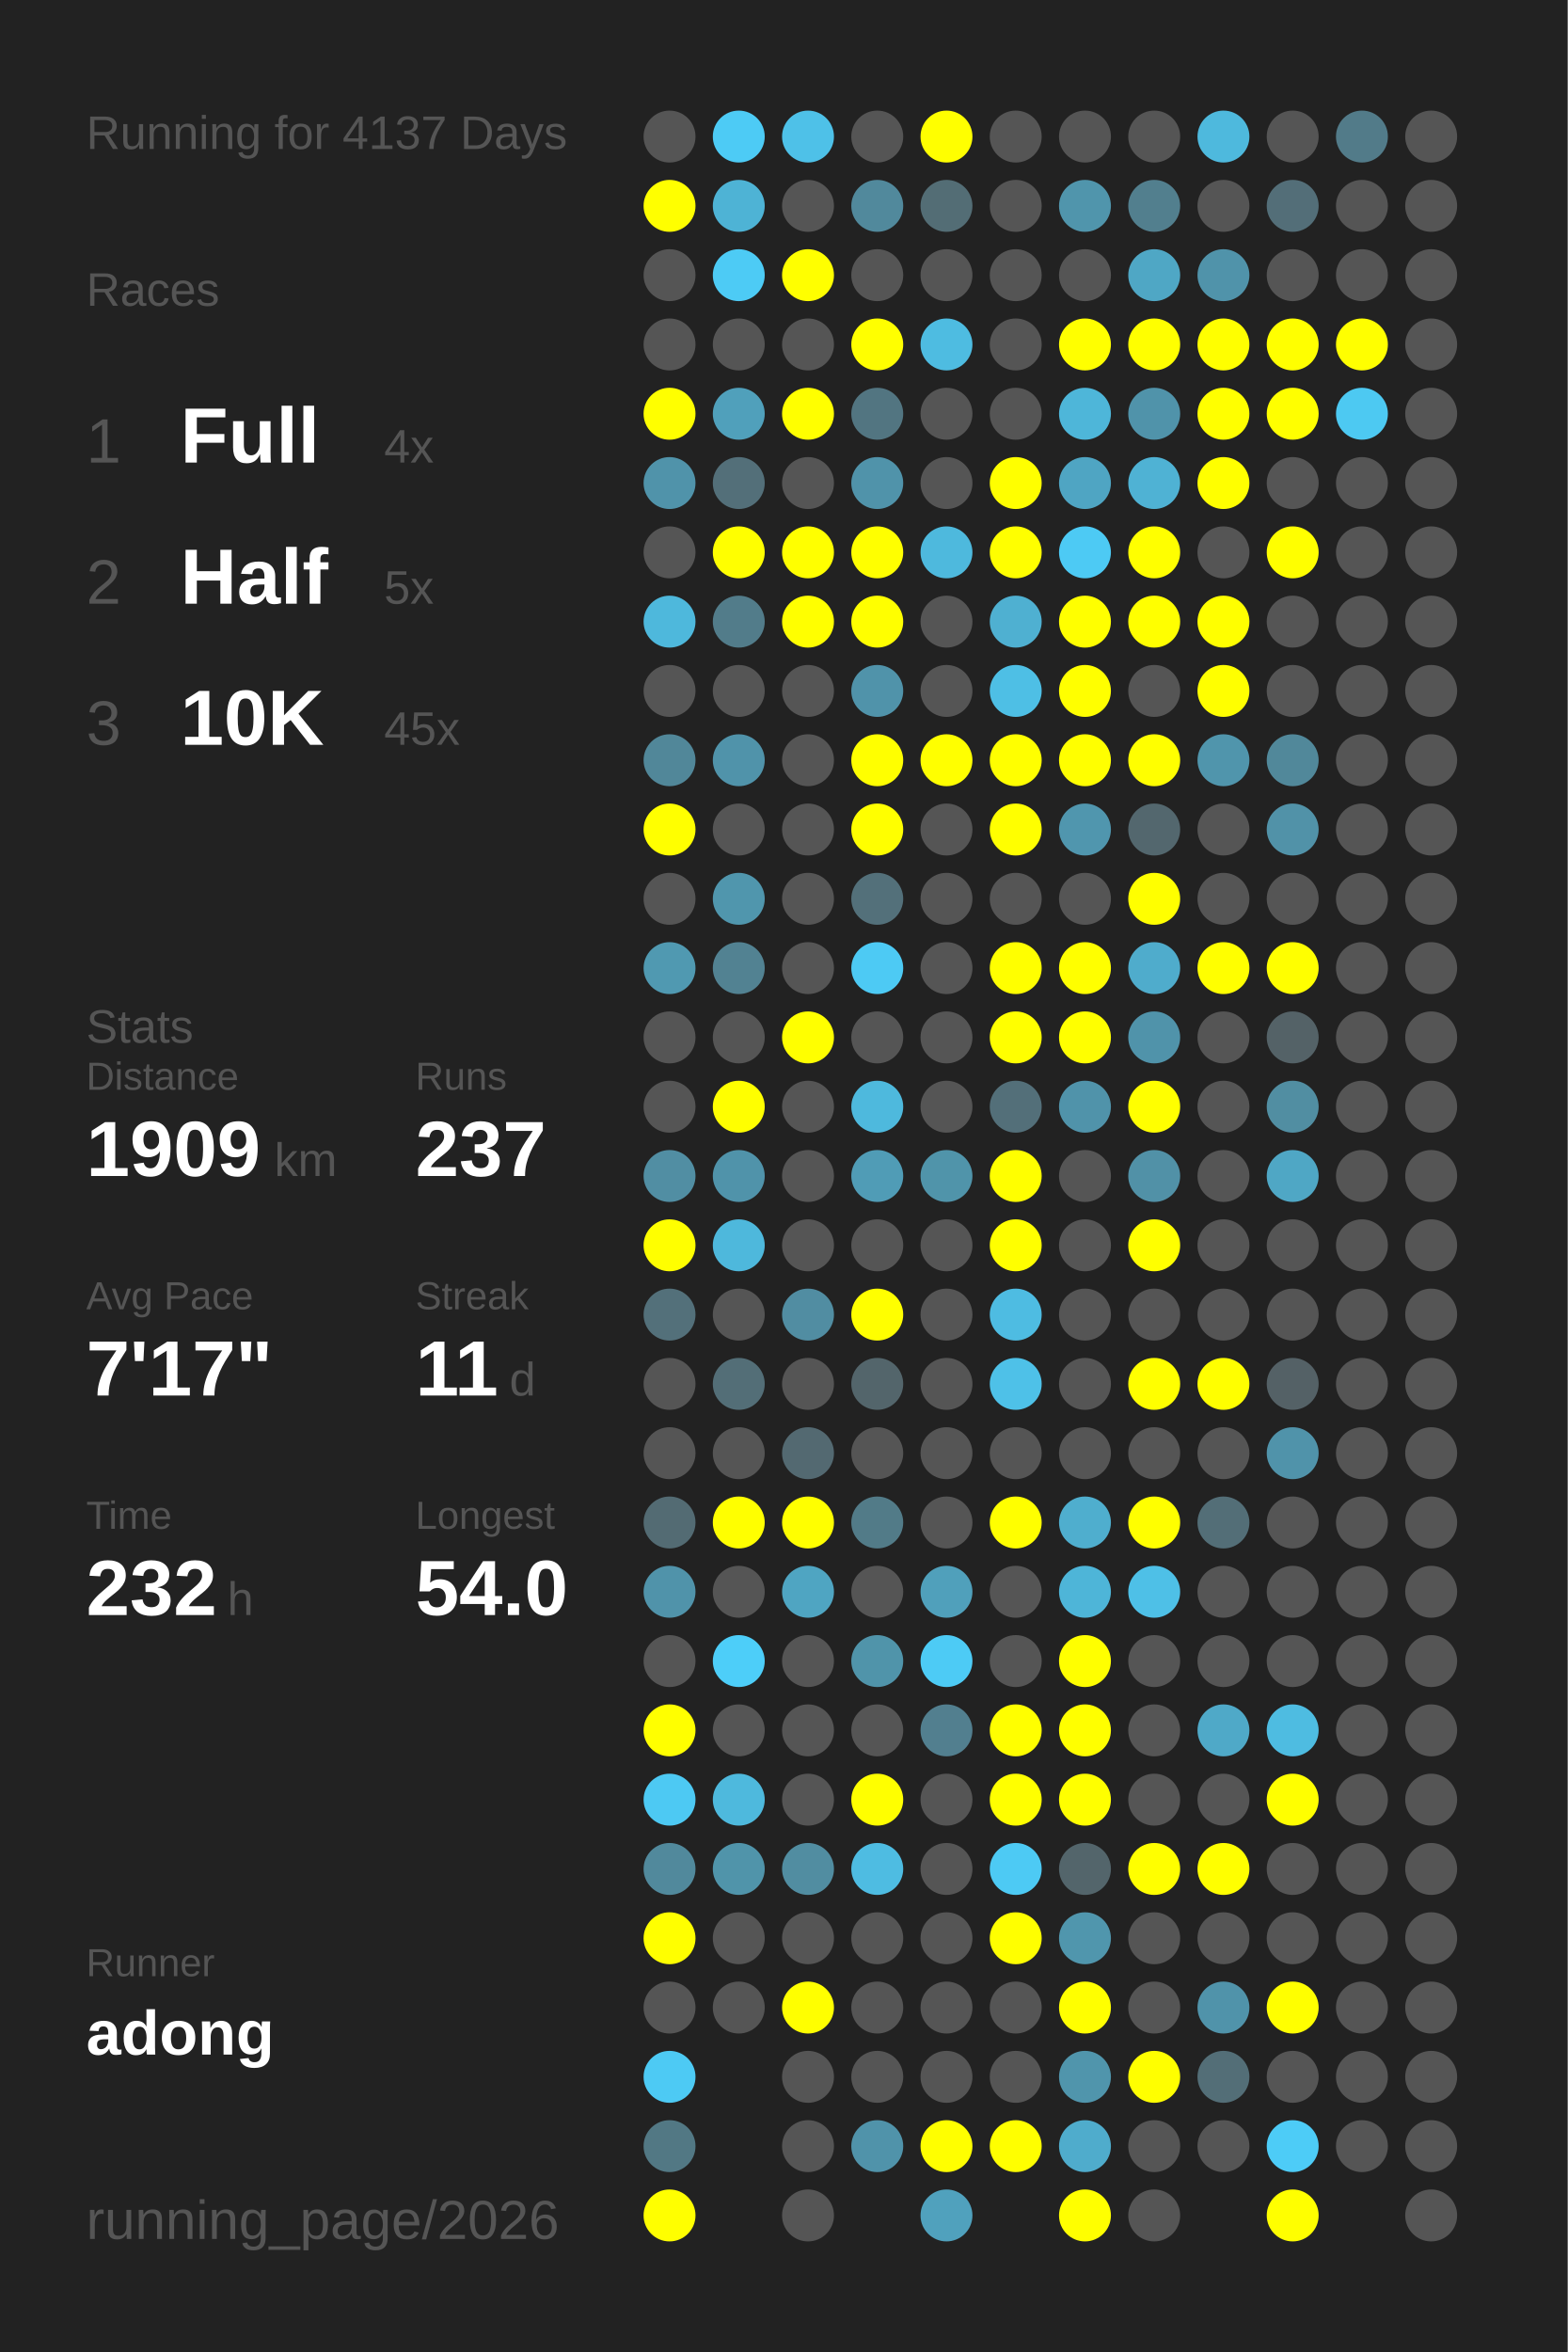
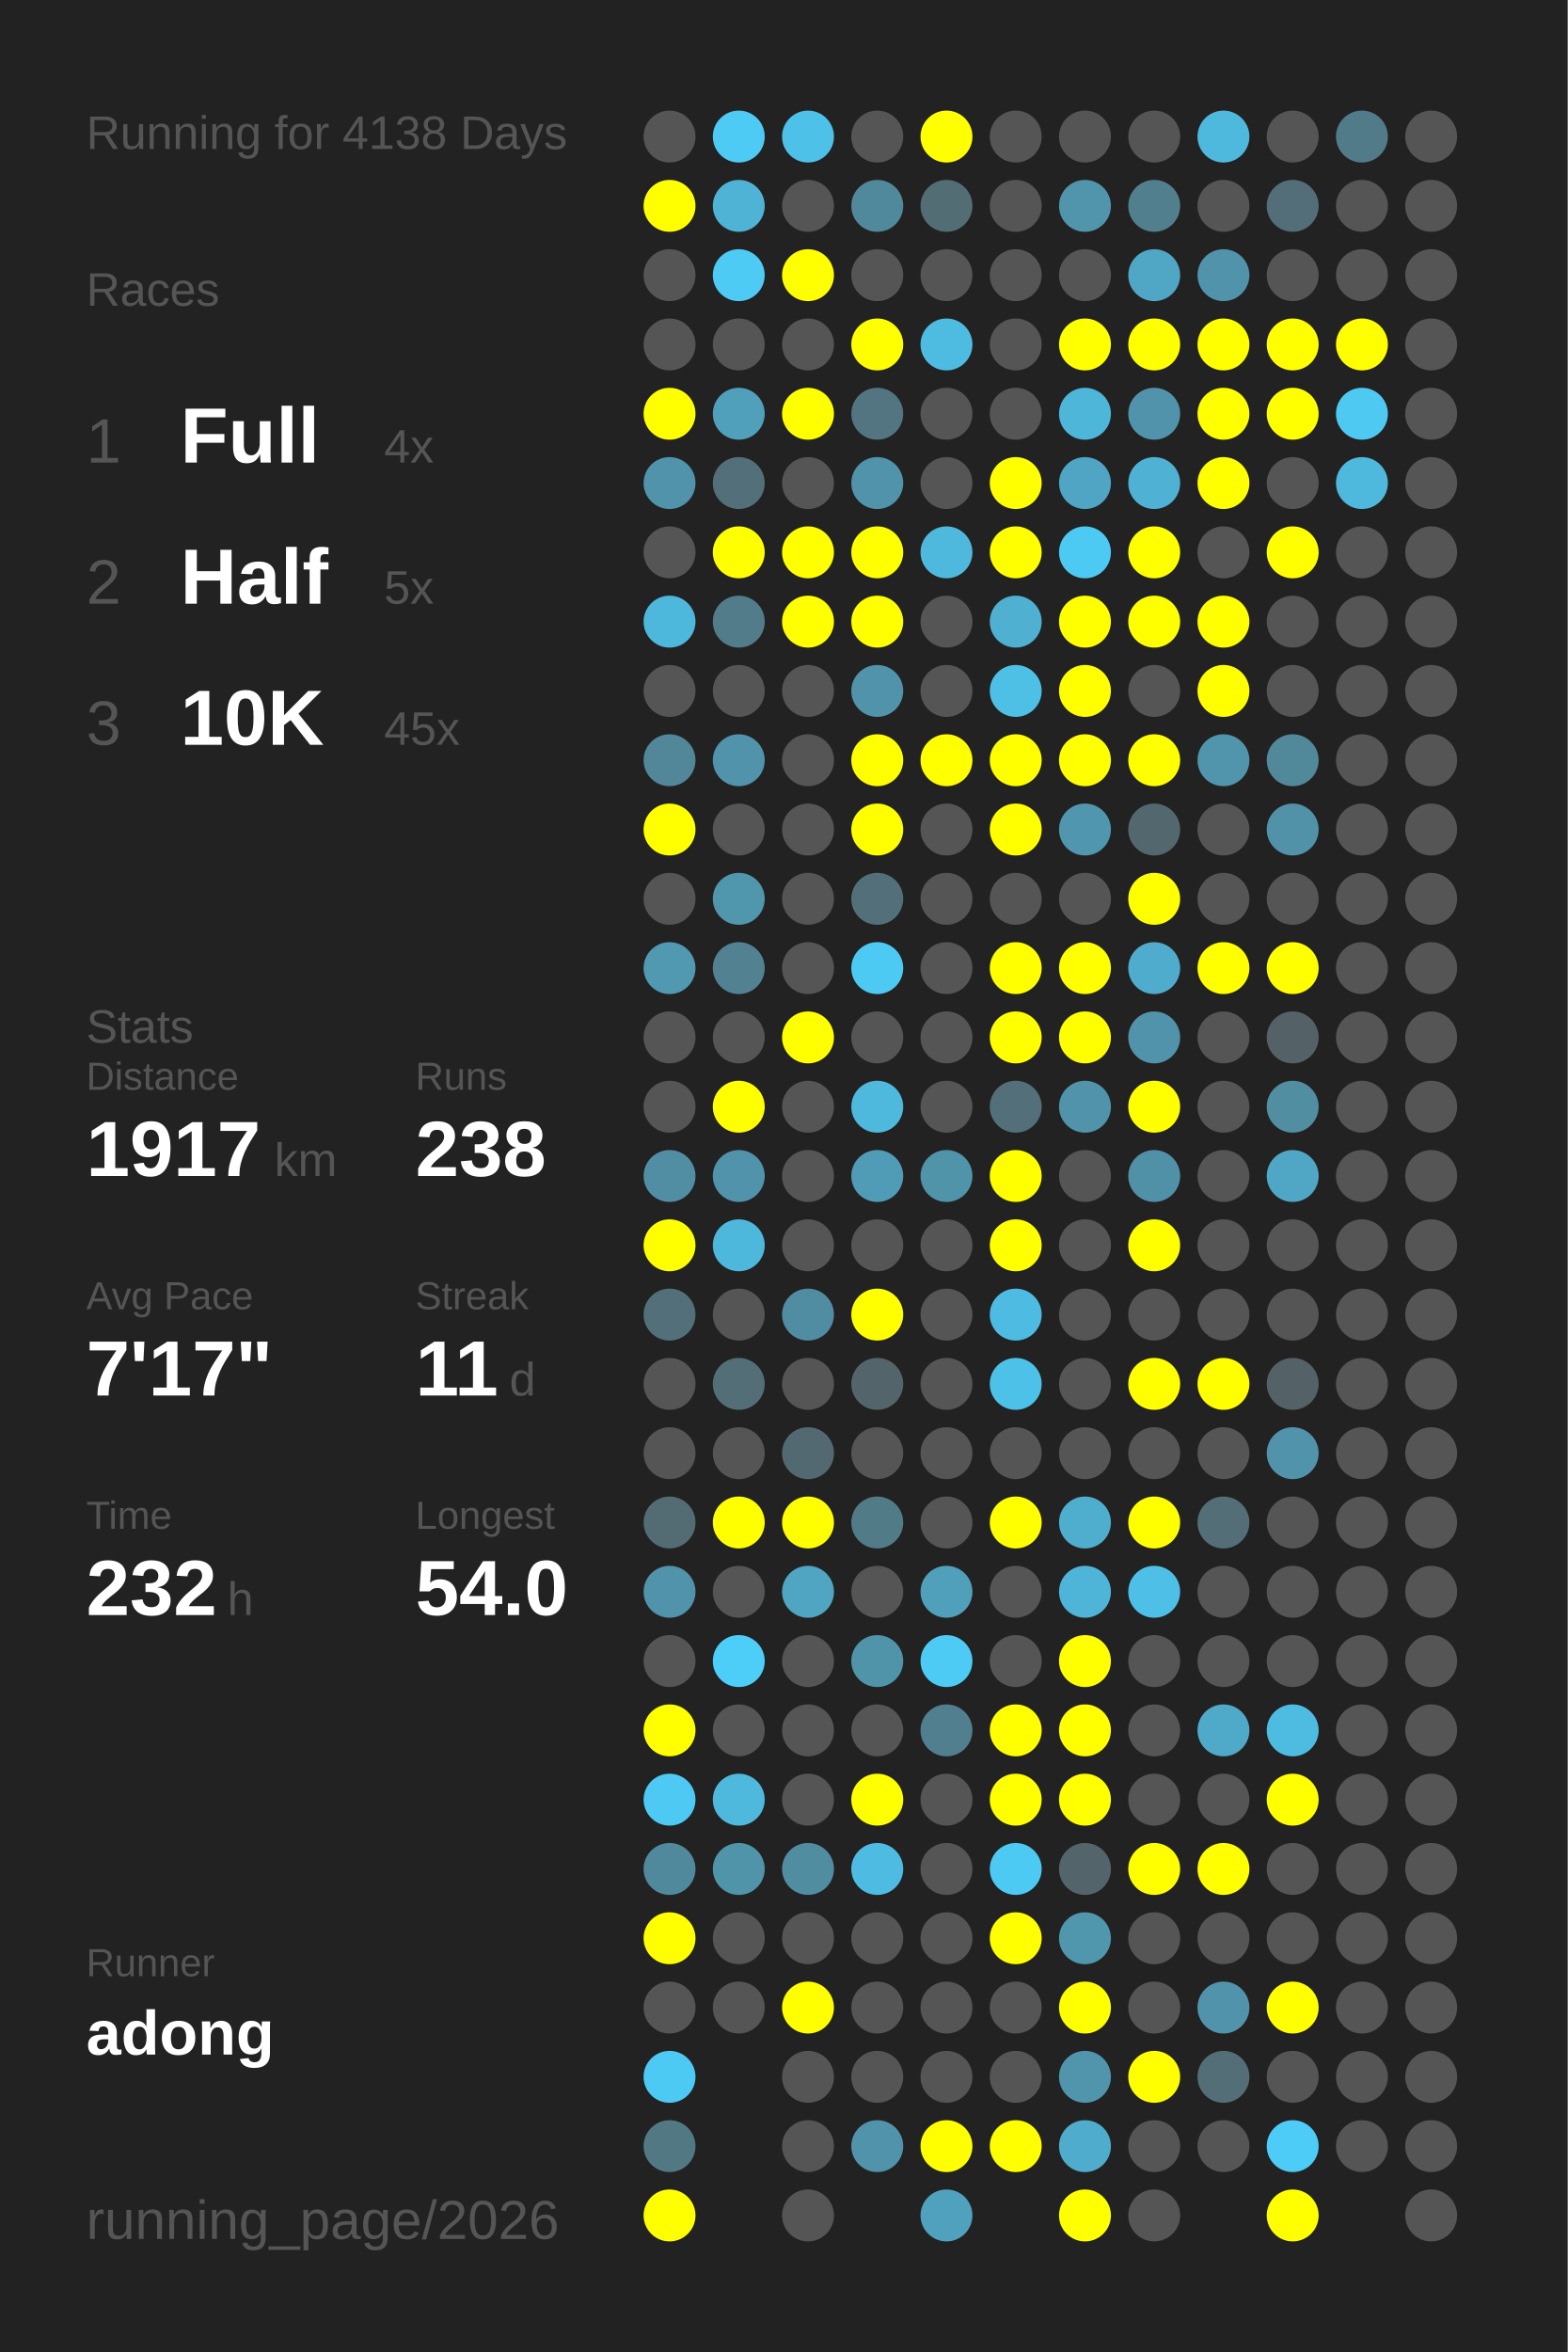
<svg xmlns="http://www.w3.org/2000/svg" baseProfile="full" height="300mm" version="1.1" viewBox="0,0,200,300" width="200mm">
  <defs />
  <rect fill="#222222" height="300" width="200" x="0" y="0" />
-   <text fill="#555555" style="font-size:6px; font-family:Arial;" x="11" y="19">Running for 4137 Days</text>
+   <text fill="#555555" style="font-size:6px; font-family:Arial;" x="11" y="19">Running for 4138 Days</text>
  <text fill="#555555" style="font-size:6px; font-family:Arial;" x="11" y="39">Races</text>
  <text fill="#555555" style="font-size:8px; font-family:Arial;" x="11" y="59">1</text>
  <text fill="#FFFFFF" style="font-size:10px; font-family:Arial; font-weight:bold;" x="23" y="59">Full</text>
  <text fill="#555555" style="font-size:6px; font-family:Arial;" x="49" y="59">4x</text>
  <text fill="#555555" style="font-size:8px; font-family:Arial;" x="11" y="77">2</text>
  <text fill="#FFFFFF" style="font-size:10px; font-family:Arial; font-weight:bold;" x="23" y="77">Half</text>
  <text fill="#555555" style="font-size:6px; font-family:Arial;" x="49" y="77">5x</text>
  <text fill="#555555" style="font-size:8px; font-family:Arial;" x="11" y="95">3</text>
  <text fill="#FFFFFF" style="font-size:10px; font-family:Arial; font-weight:bold;" x="23" y="95">10K</text>
  <text fill="#555555" style="font-size:6px; font-family:Arial;" x="49" y="95">45x</text>
  <text fill="#555555" style="font-size:6px; font-family:Arial;" x="11" y="133">Stats</text>
  <text fill="#555555" style="font-size:5px; font-family:Arial;" x="11" y="139">Distance</text>
-   <text fill="#FFFFFF" style="font-size:10px; font-family:Arial; font-weight:bold;" x="11" y="150">1909</text>
+   <text fill="#FFFFFF" style="font-size:10px; font-family:Arial; font-weight:bold;" x="11" y="150">1917</text>
  <text fill="#555555" style="font-size:6px; font-family:Arial;" x="35" y="150">km</text>
  <text fill="#555555" style="font-size:5px; font-family:Arial;" x="53" y="139">Runs</text>
-   <text fill="#FFFFFF" style="font-size:10px; font-family:Arial; font-weight:bold;" x="53" y="150">237</text>
+   <text fill="#FFFFFF" style="font-size:10px; font-family:Arial; font-weight:bold;" x="53" y="150">238</text>
  <text fill="#555555" style="font-size:5px; font-family:Arial;" x="11" y="167">Avg Pace</text>
  <text fill="#FFFFFF" style="font-size:10px; font-family:Arial; font-weight:bold;" x="11" y="178">7'17"</text>
  <text fill="#555555" style="font-size:5px; font-family:Arial;" x="53" y="167">Streak</text>
  <text fill="#FFFFFF" style="font-size:10px; font-family:Arial; font-weight:bold;" x="53" y="178">11</text>
  <text fill="#555555" style="font-size:6px; font-family:Arial;" x="65" y="178">d</text>
  <text fill="#555555" style="font-size:5px; font-family:Arial;" x="11" y="195">Time</text>
  <text fill="#FFFFFF" style="font-size:10px; font-family:Arial; font-weight:bold;" x="11" y="206">232</text>
  <text fill="#555555" style="font-size:6px; font-family:Arial;" x="29" y="206">h</text>
  <text fill="#555555" style="font-size:5px; font-family:Arial;" x="53" y="195">Longest</text>
  <text fill="#FFFFFF" style="font-size:10px; font-family:Arial; font-weight:bold;" x="53" y="206">54.0</text>
  <text fill="#555555" style="font-size:5px; font-family:Arial;" x="11" y="252.065">Runner</text>
  <text fill="#FFFFFF" style="font-size:8px; font-family:Arial; font-weight:bold;" x="11" y="262.065">adong</text>
  <text fill="#555555" style="font-size:7px; font-family:Arial;" x="11" y="285.581">running_page/2026</text>
  <circle cx="85.417" cy="17.419" fill="#555555" r="3.312" />
  <circle cx="85.417" cy="26.258" fill="#FFFF00" r="3.312" />
  <circle cx="85.417" cy="35.097" fill="#555555" r="3.312" />
  <circle cx="85.417" cy="43.935" fill="#555555" r="3.312" />
  <circle cx="85.417" cy="52.774" fill="#FFFF00" r="3.312" />
  <circle cx="85.417" cy="61.613" fill="#5093aa" r="3.312" />
  <circle cx="85.417" cy="70.452" fill="#555555" r="3.312" />
  <circle cx="85.417" cy="79.29" fill="#4eb8dc" r="3.312" />
  <circle cx="85.417" cy="88.129" fill="#555555" r="3.312" />
  <circle cx="85.417" cy="96.968" fill="#518799" r="3.312" />
  <circle cx="85.417" cy="105.806" fill="#FFFF00" r="3.312" />
  <circle cx="85.417" cy="114.645" fill="#555555" r="3.312" />
  <circle cx="85.417" cy="123.484" fill="#5099b1" r="3.312" />
  <circle cx="85.417" cy="132.323" fill="#555555" r="3.312" />
  <circle cx="85.417" cy="141.161" fill="#555555" r="3.312" />
  <circle cx="85.417" cy="150" fill="#518ea3" r="3.312" />
  <circle cx="85.417" cy="158.839" fill="#FFFF00" r="3.312" />
  <circle cx="85.417" cy="167.677" fill="#53707a" r="3.312" />
  <circle cx="85.417" cy="176.516" fill="#555555" r="3.312" />
  <circle cx="85.417" cy="185.355" fill="#555555" r="3.312" />
  <circle cx="85.417" cy="194.194" fill="#536b73" r="3.312" />
  <circle cx="85.417" cy="203.032" fill="#5093aa" r="3.312" />
  <circle cx="85.417" cy="211.871" fill="#555555" r="3.312" />
  <circle cx="85.417" cy="220.71" fill="#FFFF00" r="3.312" />
  <circle cx="85.417" cy="229.548" fill="#4dc9f3" r="3.312" />
  <circle cx="85.417" cy="238.387" fill="#51899c" r="3.312" />
  <circle cx="85.417" cy="247.226" fill="#FFFF00" r="3.312" />
  <circle cx="85.417" cy="256.065" fill="#555555" r="3.312" />
  <circle cx="85.417" cy="264.903" fill="#4dcaf4" r="3.312" />
  <circle cx="85.417" cy="273.742" fill="#527884" r="3.312" />
  <circle cx="85.417" cy="282.581" fill="#FFFF00" r="3.312" />
  <circle cx="94.25" cy="17.419" fill="#4dcbf5" r="3.312" />
  <circle cx="94.25" cy="26.258" fill="#4eb3d5" r="3.312" />
  <circle cx="94.25" cy="35.097" fill="#4dcbf5" r="3.312" />
  <circle cx="94.25" cy="43.935" fill="#555555" r="3.312" />
  <circle cx="94.25" cy="52.774" fill="#50a0bb" r="3.312" />
  <circle cx="94.25" cy="61.613" fill="#536f79" r="3.312" />
  <circle cx="94.25" cy="70.452" fill="#FFFF00" r="3.312" />
  <circle cx="94.25" cy="79.29" fill="#527c8a" r="3.312" />
  <circle cx="94.25" cy="88.129" fill="#555555" r="3.312" />
  <circle cx="94.25" cy="96.968" fill="#5093aa" r="3.312" />
  <circle cx="94.25" cy="105.806" fill="#555555" r="3.312" />
  <circle cx="94.25" cy="114.645" fill="#5096ad" r="3.312" />
  <circle cx="94.25" cy="123.484" fill="#528292" r="3.312" />
  <circle cx="94.25" cy="132.323" fill="#555555" r="3.312" />
  <circle cx="94.25" cy="141.161" fill="#FFFF00" r="3.312" />
  <circle cx="94.25" cy="150" fill="#5093aa" r="3.312" />
  <circle cx="94.25" cy="158.839" fill="#4eb8dc" r="3.312" />
  <circle cx="94.25" cy="167.677" fill="#555555" r="3.312" />
  <circle cx="94.25" cy="176.516" fill="#536e77" r="3.312" />
  <circle cx="94.25" cy="185.355" fill="#555555" r="3.312" />
  <circle cx="94.25" cy="194.194" fill="#FFFF00" r="3.312" />
  <circle cx="94.25" cy="203.032" fill="#555555" r="3.312" />
  <circle cx="94.25" cy="211.871" fill="#4dcef9" r="3.312" />
  <circle cx="94.25" cy="220.71" fill="#555555" r="3.312" />
  <circle cx="94.25" cy="229.548" fill="#4eb9dd" r="3.312" />
  <circle cx="94.25" cy="238.387" fill="#5094aa" r="3.312" />
  <circle cx="94.25" cy="247.226" fill="#555555" r="3.312" />
  <circle cx="94.25" cy="256.065" fill="#555555" r="3.312" />
  <circle cx="103.083" cy="17.419" fill="#4ec1e8" r="3.312" />
  <circle cx="103.083" cy="26.258" fill="#555555" r="3.312" />
  <circle cx="103.083" cy="35.097" fill="#FFFF00" r="3.312" />
  <circle cx="103.083" cy="43.935" fill="#555555" r="3.312" />
  <circle cx="103.083" cy="52.774" fill="#FFFF00" r="3.312" />
  <circle cx="103.083" cy="61.613" fill="#555555" r="3.312" />
  <circle cx="103.083" cy="70.452" fill="#FFFF00" r="3.312" />
  <circle cx="103.083" cy="79.29" fill="#FFFF00" r="3.312" />
  <circle cx="103.083" cy="88.129" fill="#555555" r="3.312" />
  <circle cx="103.083" cy="96.968" fill="#555555" r="3.312" />
  <circle cx="103.083" cy="105.806" fill="#555555" r="3.312" />
  <circle cx="103.083" cy="114.645" fill="#555555" r="3.312" />
  <circle cx="103.083" cy="123.484" fill="#555555" r="3.312" />
  <circle cx="103.083" cy="132.323" fill="#FFFF00" r="3.312" />
  <circle cx="103.083" cy="141.161" fill="#555555" r="3.312" />
  <circle cx="103.083" cy="150" fill="#555555" r="3.312" />
  <circle cx="103.083" cy="158.839" fill="#555555" r="3.312" />
  <circle cx="103.083" cy="167.677" fill="#518da2" r="3.312" />
  <circle cx="103.083" cy="176.516" fill="#555555" r="3.312" />
  <circle cx="103.083" cy="185.355" fill="#536971" r="3.312" />
  <circle cx="103.083" cy="194.194" fill="#FFFF00" r="3.312" />
  <circle cx="103.083" cy="203.032" fill="#4fa5c2" r="3.312" />
  <circle cx="103.083" cy="211.871" fill="#555555" r="3.312" />
  <circle cx="103.083" cy="220.71" fill="#555555" r="3.312" />
  <circle cx="103.083" cy="229.548" fill="#555555" r="3.312" />
  <circle cx="103.083" cy="238.387" fill="#518da1" r="3.312" />
  <circle cx="103.083" cy="247.226" fill="#555555" r="3.312" />
  <circle cx="103.083" cy="256.065" fill="#FFFF00" r="3.312" />
  <circle cx="103.083" cy="264.903" fill="#555555" r="3.312" />
  <circle cx="103.083" cy="273.742" fill="#555555" r="3.312" />
  <circle cx="103.083" cy="282.581" fill="#555555" r="3.312" />
  <circle cx="111.917" cy="17.419" fill="#555555" r="3.312" />
  <circle cx="111.917" cy="26.258" fill="#51899c" r="3.312" />
  <circle cx="111.917" cy="35.097" fill="#555555" r="3.312" />
  <circle cx="111.917" cy="43.935" fill="#FFFF00" r="3.312" />
  <circle cx="111.917" cy="52.774" fill="#527581" r="3.312" />
  <circle cx="111.917" cy="61.613" fill="#5093aa" r="3.312" />
  <circle cx="111.917" cy="70.452" fill="#FFFF00" r="3.312" />
  <circle cx="111.917" cy="79.29" fill="#FFFF00" r="3.312" />
  <circle cx="111.917" cy="88.129" fill="#5093aa" r="3.312" />
  <circle cx="111.917" cy="96.968" fill="#FFFF00" r="3.312" />
  <circle cx="111.917" cy="105.806" fill="#FFFF00" r="3.312" />
  <circle cx="111.917" cy="114.645" fill="#53707a" r="3.312" />
  <circle cx="111.917" cy="123.484" fill="#4dcaf4" r="3.312" />
  <circle cx="111.917" cy="132.323" fill="#555555" r="3.312" />
  <circle cx="111.917" cy="141.161" fill="#4eb9dd" r="3.312" />
  <circle cx="111.917" cy="150" fill="#509cb6" r="3.312" />
  <circle cx="111.917" cy="158.839" fill="#555555" r="3.312" />
  <circle cx="111.917" cy="167.677" fill="#FFFF00" r="3.312" />
  <circle cx="111.917" cy="176.516" fill="#53656b" r="3.312" />
  <circle cx="111.917" cy="185.355" fill="#555555" r="3.312" />
  <circle cx="111.917" cy="194.194" fill="#527b88" r="3.312" />
  <circle cx="111.917" cy="203.032" fill="#555555" r="3.312" />
  <circle cx="111.917" cy="211.871" fill="#5094aa" r="3.312" />
  <circle cx="111.917" cy="220.71" fill="#555555" r="3.312" />
  <circle cx="111.917" cy="229.548" fill="#FFFF00" r="3.312" />
  <circle cx="111.917" cy="238.387" fill="#4ebce2" r="3.312" />
  <circle cx="111.917" cy="247.226" fill="#555555" r="3.312" />
  <circle cx="111.917" cy="256.065" fill="#555555" r="3.312" />
  <circle cx="111.917" cy="264.903" fill="#555555" r="3.312" />
  <circle cx="111.917" cy="273.742" fill="#5093aa" r="3.312" />
  <circle cx="120.75" cy="17.419" fill="#FFFF00" r="3.312" />
  <circle cx="120.75" cy="26.258" fill="#536d75" r="3.312" />
  <circle cx="120.75" cy="35.097" fill="#555555" r="3.312" />
  <circle cx="120.75" cy="43.935" fill="#4ebce1" r="3.312" />
  <circle cx="120.75" cy="52.774" fill="#555555" r="3.312" />
  <circle cx="120.75" cy="61.613" fill="#555555" r="3.312" />
  <circle cx="120.75" cy="70.452" fill="#4eb9dd" r="3.312" />
  <circle cx="120.75" cy="79.29" fill="#555555" r="3.312" />
  <circle cx="120.75" cy="88.129" fill="#555555" r="3.312" />
  <circle cx="120.75" cy="96.968" fill="#FFFF00" r="3.312" />
  <circle cx="120.75" cy="105.806" fill="#555555" r="3.312" />
  <circle cx="120.75" cy="114.645" fill="#555555" r="3.312" />
  <circle cx="120.75" cy="123.484" fill="#555555" r="3.312" />
  <circle cx="120.75" cy="132.323" fill="#555555" r="3.312" />
  <circle cx="120.75" cy="141.161" fill="#555555" r="3.312" />
  <circle cx="120.75" cy="150" fill="#5094aa" r="3.312" />
  <circle cx="120.75" cy="158.839" fill="#555555" r="3.312" />
  <circle cx="120.75" cy="167.677" fill="#555555" r="3.312" />
  <circle cx="120.75" cy="176.516" fill="#555555" r="3.312" />
  <circle cx="120.75" cy="185.355" fill="#555555" r="3.312" />
  <circle cx="120.75" cy="194.194" fill="#555555" r="3.312" />
  <circle cx="120.75" cy="203.032" fill="#50a0bb" r="3.312" />
  <circle cx="120.75" cy="211.871" fill="#4dcbf5" r="3.312" />
  <circle cx="120.75" cy="220.71" fill="#527f8f" r="3.312" />
  <circle cx="120.75" cy="229.548" fill="#555555" r="3.312" />
  <circle cx="120.75" cy="238.387" fill="#555555" r="3.312" />
  <circle cx="120.75" cy="247.226" fill="#555555" r="3.312" />
  <circle cx="120.75" cy="256.065" fill="#555555" r="3.312" />
  <circle cx="120.75" cy="264.903" fill="#555555" r="3.312" />
  <circle cx="120.75" cy="273.742" fill="#FFFF00" r="3.312" />
  <circle cx="120.75" cy="282.581" fill="#50a1bd" r="3.312" />
  <circle cx="129.583" cy="17.419" fill="#555555" r="3.312" />
  <circle cx="129.583" cy="26.258" fill="#555555" r="3.312" />
  <circle cx="129.583" cy="35.097" fill="#555555" r="3.312" />
  <circle cx="129.583" cy="43.935" fill="#555555" r="3.312" />
  <circle cx="129.583" cy="52.774" fill="#555555" r="3.312" />
  <circle cx="129.583" cy="61.613" fill="#FFFF00" r="3.312" />
  <circle cx="129.583" cy="70.452" fill="#FFFF00" r="3.312" />
  <circle cx="129.583" cy="79.29" fill="#4fb0d1" r="3.312" />
  <circle cx="129.583" cy="88.129" fill="#4ebfe5" r="3.312" />
  <circle cx="129.583" cy="96.968" fill="#FFFF00" r="3.312" />
  <circle cx="129.583" cy="105.806" fill="#FFFF00" r="3.312" />
  <circle cx="129.583" cy="114.645" fill="#555555" r="3.312" />
  <circle cx="129.583" cy="123.484" fill="#FFFF00" r="3.312" />
  <circle cx="129.583" cy="132.323" fill="#FFFF00" r="3.312" />
  <circle cx="129.583" cy="141.161" fill="#536f79" r="3.312" />
  <circle cx="129.583" cy="150" fill="#FFFF00" r="3.312" />
  <circle cx="129.583" cy="158.839" fill="#FFFF00" r="3.312" />
  <circle cx="129.583" cy="167.677" fill="#4ebce2" r="3.312" />
  <circle cx="129.583" cy="176.516" fill="#4ec1e8" r="3.312" />
  <circle cx="129.583" cy="185.355" fill="#555555" r="3.312" />
  <circle cx="129.583" cy="194.194" fill="#FFFF00" r="3.312" />
  <circle cx="129.583" cy="203.032" fill="#555555" r="3.312" />
  <circle cx="129.583" cy="211.871" fill="#555555" r="3.312" />
  <circle cx="129.583" cy="220.71" fill="#FFFF00" r="3.312" />
  <circle cx="129.583" cy="229.548" fill="#FFFF00" r="3.312" />
  <circle cx="129.583" cy="238.387" fill="#4dcaf4" r="3.312" />
  <circle cx="129.583" cy="247.226" fill="#FFFF00" r="3.312" />
  <circle cx="129.583" cy="256.065" fill="#555555" r="3.312" />
  <circle cx="129.583" cy="264.903" fill="#555555" r="3.312" />
  <circle cx="129.583" cy="273.742" fill="#FFFF00" r="3.312" />
  <circle cx="138.417" cy="17.419" fill="#555555" r="3.312" />
  <circle cx="138.417" cy="26.258" fill="#5095ac" r="3.312" />
  <circle cx="138.417" cy="35.097" fill="#555555" r="3.312" />
  <circle cx="138.417" cy="43.935" fill="#FFFF00" r="3.312" />
  <circle cx="138.417" cy="52.774" fill="#4eb6d9" r="3.312" />
  <circle cx="138.417" cy="61.613" fill="#4fa5c3" r="3.312" />
  <circle cx="138.417" cy="70.452" fill="#4dcaf4" r="3.312" />
  <circle cx="138.417" cy="79.29" fill="#FFFF00" r="3.312" />
  <circle cx="138.417" cy="88.129" fill="#FFFF00" r="3.312" />
  <circle cx="138.417" cy="96.968" fill="#FFFF00" r="3.312" />
  <circle cx="138.417" cy="105.806" fill="#5096ae" r="3.312" />
  <circle cx="138.417" cy="114.645" fill="#555555" r="3.312" />
  <circle cx="138.417" cy="123.484" fill="#FFFF00" r="3.312" />
  <circle cx="138.417" cy="132.323" fill="#FFFF00" r="3.312" />
  <circle cx="138.417" cy="141.161" fill="#5093aa" r="3.312" />
  <circle cx="138.417" cy="150" fill="#555555" r="3.312" />
  <circle cx="138.417" cy="158.839" fill="#555555" r="3.312" />
  <circle cx="138.417" cy="167.677" fill="#555555" r="3.312" />
  <circle cx="138.417" cy="176.516" fill="#555555" r="3.312" />
  <circle cx="138.417" cy="185.355" fill="#555555" r="3.312" />
  <circle cx="138.417" cy="194.194" fill="#4faece" r="3.312" />
  <circle cx="138.417" cy="203.032" fill="#4eb5d8" r="3.312" />
  <circle cx="138.417" cy="211.871" fill="#FFFF00" r="3.312" />
  <circle cx="138.417" cy="220.71" fill="#FFFF00" r="3.312" />
  <circle cx="138.417" cy="229.548" fill="#FFFF00" r="3.312" />
  <circle cx="138.417" cy="238.387" fill="#53656b" r="3.312" />
  <circle cx="138.417" cy="247.226" fill="#5096ad" r="3.312" />
  <circle cx="138.417" cy="256.065" fill="#FFFF00" r="3.312" />
  <circle cx="138.417" cy="264.903" fill="#5095ac" r="3.312" />
  <circle cx="138.417" cy="273.742" fill="#4faccc" r="3.312" />
  <circle cx="138.417" cy="282.581" fill="#FFFF00" r="3.312" />
  <circle cx="147.25" cy="17.419" fill="#555555" r="3.312" />
  <circle cx="147.25" cy="26.258" fill="#527f8e" r="3.312" />
  <circle cx="147.25" cy="35.097" fill="#4fa7c5" r="3.312" />
  <circle cx="147.25" cy="43.935" fill="#FFFF00" r="3.312" />
  <circle cx="147.25" cy="52.774" fill="#5093aa" r="3.312" />
  <circle cx="147.25" cy="61.613" fill="#4fb2d4" r="3.312" />
  <circle cx="147.25" cy="70.452" fill="#FFFF00" r="3.312" />
  <circle cx="147.25" cy="79.29" fill="#FFFF00" r="3.312" />
  <circle cx="147.25" cy="88.129" fill="#555555" r="3.312" />
  <circle cx="147.25" cy="96.968" fill="#FFFF00" r="3.312" />
  <circle cx="147.25" cy="105.806" fill="#53676e" r="3.312" />
  <circle cx="147.25" cy="114.645" fill="#FFFF00" r="3.312" />
  <circle cx="147.25" cy="123.484" fill="#4faccc" r="3.312" />
  <circle cx="147.25" cy="132.323" fill="#5093aa" r="3.312" />
  <circle cx="147.25" cy="141.161" fill="#FFFF00" r="3.312" />
  <circle cx="147.25" cy="150" fill="#5191a7" r="3.312" />
  <circle cx="147.25" cy="158.839" fill="#FFFF00" r="3.312" />
  <circle cx="147.25" cy="167.677" fill="#555555" r="3.312" />
  <circle cx="147.25" cy="176.516" fill="#FFFF00" r="3.312" />
  <circle cx="147.25" cy="185.355" fill="#555555" r="3.312" />
  <circle cx="147.25" cy="194.194" fill="#FFFF00" r="3.312" />
  <circle cx="147.25" cy="203.032" fill="#4ec0e7" r="3.312" />
  <circle cx="147.25" cy="211.871" fill="#555555" r="3.312" />
  <circle cx="147.25" cy="220.71" fill="#555555" r="3.312" />
  <circle cx="147.25" cy="229.548" fill="#555555" r="3.312" />
  <circle cx="147.25" cy="238.387" fill="#FFFF00" r="3.312" />
  <circle cx="147.25" cy="247.226" fill="#555555" r="3.312" />
  <circle cx="147.25" cy="256.065" fill="#555555" r="3.312" />
  <circle cx="147.25" cy="264.903" fill="#FFFF00" r="3.312" />
  <circle cx="147.25" cy="273.742" fill="#555555" r="3.312" />
  <circle cx="147.25" cy="282.581" fill="#555555" r="3.312" />
  <circle cx="156.083" cy="17.419" fill="#4eb9dd" r="3.312" />
  <circle cx="156.083" cy="26.258" fill="#555555" r="3.312" />
  <circle cx="156.083" cy="35.097" fill="#5093aa" r="3.312" />
  <circle cx="156.083" cy="43.935" fill="#FFFF00" r="3.312" />
  <circle cx="156.083" cy="52.774" fill="#FFFF00" r="3.312" />
  <circle cx="156.083" cy="61.613" fill="#FFFF00" r="3.312" />
  <circle cx="156.083" cy="70.452" fill="#555555" r="3.312" />
  <circle cx="156.083" cy="79.29" fill="#FFFF00" r="3.312" />
  <circle cx="156.083" cy="88.129" fill="#FFFF00" r="3.312" />
  <circle cx="156.083" cy="96.968" fill="#5095ac" r="3.312" />
  <circle cx="156.083" cy="105.806" fill="#555555" r="3.312" />
  <circle cx="156.083" cy="114.645" fill="#555555" r="3.312" />
  <circle cx="156.083" cy="123.484" fill="#FFFF00" r="3.312" />
  <circle cx="156.083" cy="132.323" fill="#555555" r="3.312" />
  <circle cx="156.083" cy="141.161" fill="#555555" r="3.312" />
  <circle cx="156.083" cy="150" fill="#555555" r="3.312" />
  <circle cx="156.083" cy="158.839" fill="#555555" r="3.312" />
  <circle cx="156.083" cy="167.677" fill="#555555" r="3.312" />
  <circle cx="156.083" cy="176.516" fill="#FFFF00" r="3.312" />
  <circle cx="156.083" cy="185.355" fill="#555555" r="3.312" />
  <circle cx="156.083" cy="194.194" fill="#536e77" r="3.312" />
  <circle cx="156.083" cy="203.032" fill="#555555" r="3.312" />
  <circle cx="156.083" cy="211.871" fill="#555555" r="3.312" />
  <circle cx="156.083" cy="220.71" fill="#4fa9c8" r="3.312" />
  <circle cx="156.083" cy="229.548" fill="#555555" r="3.312" />
  <circle cx="156.083" cy="238.387" fill="#FFFF00" r="3.312" />
  <circle cx="156.083" cy="247.226" fill="#555555" r="3.312" />
  <circle cx="156.083" cy="256.065" fill="#5093aa" r="3.312" />
  <circle cx="156.083" cy="264.903" fill="#536e77" r="3.312" />
  <circle cx="156.083" cy="273.742" fill="#555555" r="3.312" />
  <circle cx="164.917" cy="17.419" fill="#555555" r="3.312" />
  <circle cx="164.917" cy="26.258" fill="#536e78" r="3.312" />
  <circle cx="164.917" cy="35.097" fill="#555555" r="3.312" />
  <circle cx="164.917" cy="43.935" fill="#FFFF00" r="3.312" />
  <circle cx="164.917" cy="52.774" fill="#FFFF00" r="3.312" />
  <circle cx="164.917" cy="61.613" fill="#555555" r="3.312" />
  <circle cx="164.917" cy="70.452" fill="#FFFF00" r="3.312" />
  <circle cx="164.917" cy="79.29" fill="#555555" r="3.312" />
  <circle cx="164.917" cy="88.129" fill="#555555" r="3.312" />
  <circle cx="164.917" cy="96.968" fill="#51889a" r="3.312" />
  <circle cx="164.917" cy="105.806" fill="#5192a8" r="3.312" />
  <circle cx="164.917" cy="114.645" fill="#555555" r="3.312" />
  <circle cx="164.917" cy="123.484" fill="#FFFF00" r="3.312" />
  <circle cx="164.917" cy="132.323" fill="#546267" r="3.312" />
  <circle cx="164.917" cy="141.161" fill="#518ea2" r="3.312" />
  <circle cx="164.917" cy="150" fill="#4fa7c5" r="3.312" />
  <circle cx="164.917" cy="158.839" fill="#555555" r="3.312" />
  <circle cx="164.917" cy="167.677" fill="#555555" r="3.312" />
  <circle cx="164.917" cy="176.516" fill="#546166" r="3.312" />
  <circle cx="164.917" cy="185.355" fill="#5093aa" r="3.312" />
  <circle cx="164.917" cy="194.194" fill="#555555" r="3.312" />
  <circle cx="164.917" cy="203.032" fill="#555555" r="3.312" />
  <circle cx="164.917" cy="211.871" fill="#555555" r="3.312" />
  <circle cx="164.917" cy="220.71" fill="#4ebce1" r="3.312" />
  <circle cx="164.917" cy="229.548" fill="#FFFF00" r="3.312" />
  <circle cx="164.917" cy="238.387" fill="#555555" r="3.312" />
  <circle cx="164.917" cy="247.226" fill="#555555" r="3.312" />
  <circle cx="164.917" cy="256.065" fill="#FFFF00" r="3.312" />
  <circle cx="164.917" cy="264.903" fill="#555555" r="3.312" />
  <circle cx="164.917" cy="273.742" fill="#4dccf7" r="3.312" />
  <circle cx="164.917" cy="282.581" fill="#FFFF00" r="3.312" />
  <circle cx="173.75" cy="17.419" fill="#527b89" r="3.312" />
  <circle cx="173.75" cy="26.258" fill="#555555" r="3.312" />
  <circle cx="173.75" cy="35.097" fill="#555555" r="3.312" />
  <circle cx="173.75" cy="43.935" fill="#FFFF00" r="3.312" />
  <circle cx="173.75" cy="52.774" fill="#4dc9f2" r="3.312" />
-   <circle cx="173.75" cy="61.613" fill="#555555" r="3.312" />
+   <circle cx="173.75" cy="61.613" fill="#4eb9dd" r="3.312" />
  <circle cx="173.75" cy="70.452" fill="#555555" r="3.312" />
  <circle cx="173.75" cy="79.29" fill="#555555" r="3.312" />
  <circle cx="173.75" cy="88.129" fill="#555555" r="3.312" />
  <circle cx="173.75" cy="96.968" fill="#555555" r="3.312" />
  <circle cx="173.75" cy="105.806" fill="#555555" r="3.312" />
  <circle cx="173.75" cy="114.645" fill="#555555" r="3.312" />
  <circle cx="173.75" cy="123.484" fill="#555555" r="3.312" />
  <circle cx="173.75" cy="132.323" fill="#555555" r="3.312" />
  <circle cx="173.75" cy="141.161" fill="#555555" r="3.312" />
  <circle cx="173.75" cy="150" fill="#555555" r="3.312" />
  <circle cx="173.75" cy="158.839" fill="#555555" r="3.312" />
  <circle cx="173.75" cy="167.677" fill="#555555" r="3.312" />
  <circle cx="173.75" cy="176.516" fill="#555555" r="3.312" />
  <circle cx="173.75" cy="185.355" fill="#555555" r="3.312" />
  <circle cx="173.75" cy="194.194" fill="#555555" r="3.312" />
  <circle cx="173.75" cy="203.032" fill="#555555" r="3.312" />
  <circle cx="173.75" cy="211.871" fill="#555555" r="3.312" />
  <circle cx="173.75" cy="220.71" fill="#555555" r="3.312" />
  <circle cx="173.75" cy="229.548" fill="#555555" r="3.312" />
  <circle cx="173.75" cy="238.387" fill="#555555" r="3.312" />
  <circle cx="173.75" cy="247.226" fill="#555555" r="3.312" />
  <circle cx="173.75" cy="256.065" fill="#555555" r="3.312" />
  <circle cx="173.75" cy="264.903" fill="#555555" r="3.312" />
  <circle cx="173.75" cy="273.742" fill="#555555" r="3.312" />
  <circle cx="182.583" cy="17.419" fill="#555555" r="3.312" />
  <circle cx="182.583" cy="26.258" fill="#555555" r="3.312" />
  <circle cx="182.583" cy="35.097" fill="#555555" r="3.312" />
  <circle cx="182.583" cy="43.935" fill="#555555" r="3.312" />
  <circle cx="182.583" cy="52.774" fill="#555555" r="3.312" />
  <circle cx="182.583" cy="61.613" fill="#555555" r="3.312" />
  <circle cx="182.583" cy="70.452" fill="#555555" r="3.312" />
  <circle cx="182.583" cy="79.29" fill="#555555" r="3.312" />
  <circle cx="182.583" cy="88.129" fill="#555555" r="3.312" />
  <circle cx="182.583" cy="96.968" fill="#555555" r="3.312" />
  <circle cx="182.583" cy="105.806" fill="#555555" r="3.312" />
  <circle cx="182.583" cy="114.645" fill="#555555" r="3.312" />
  <circle cx="182.583" cy="123.484" fill="#555555" r="3.312" />
  <circle cx="182.583" cy="132.323" fill="#555555" r="3.312" />
  <circle cx="182.583" cy="141.161" fill="#555555" r="3.312" />
  <circle cx="182.583" cy="150" fill="#555555" r="3.312" />
  <circle cx="182.583" cy="158.839" fill="#555555" r="3.312" />
  <circle cx="182.583" cy="167.677" fill="#555555" r="3.312" />
  <circle cx="182.583" cy="176.516" fill="#555555" r="3.312" />
  <circle cx="182.583" cy="185.355" fill="#555555" r="3.312" />
  <circle cx="182.583" cy="194.194" fill="#555555" r="3.312" />
  <circle cx="182.583" cy="203.032" fill="#555555" r="3.312" />
  <circle cx="182.583" cy="211.871" fill="#555555" r="3.312" />
  <circle cx="182.583" cy="220.71" fill="#555555" r="3.312" />
  <circle cx="182.583" cy="229.548" fill="#555555" r="3.312" />
  <circle cx="182.583" cy="238.387" fill="#555555" r="3.312" />
  <circle cx="182.583" cy="247.226" fill="#555555" r="3.312" />
  <circle cx="182.583" cy="256.065" fill="#555555" r="3.312" />
  <circle cx="182.583" cy="264.903" fill="#555555" r="3.312" />
  <circle cx="182.583" cy="273.742" fill="#555555" r="3.312" />
  <circle cx="182.583" cy="282.581" fill="#555555" r="3.312" />
</svg>
